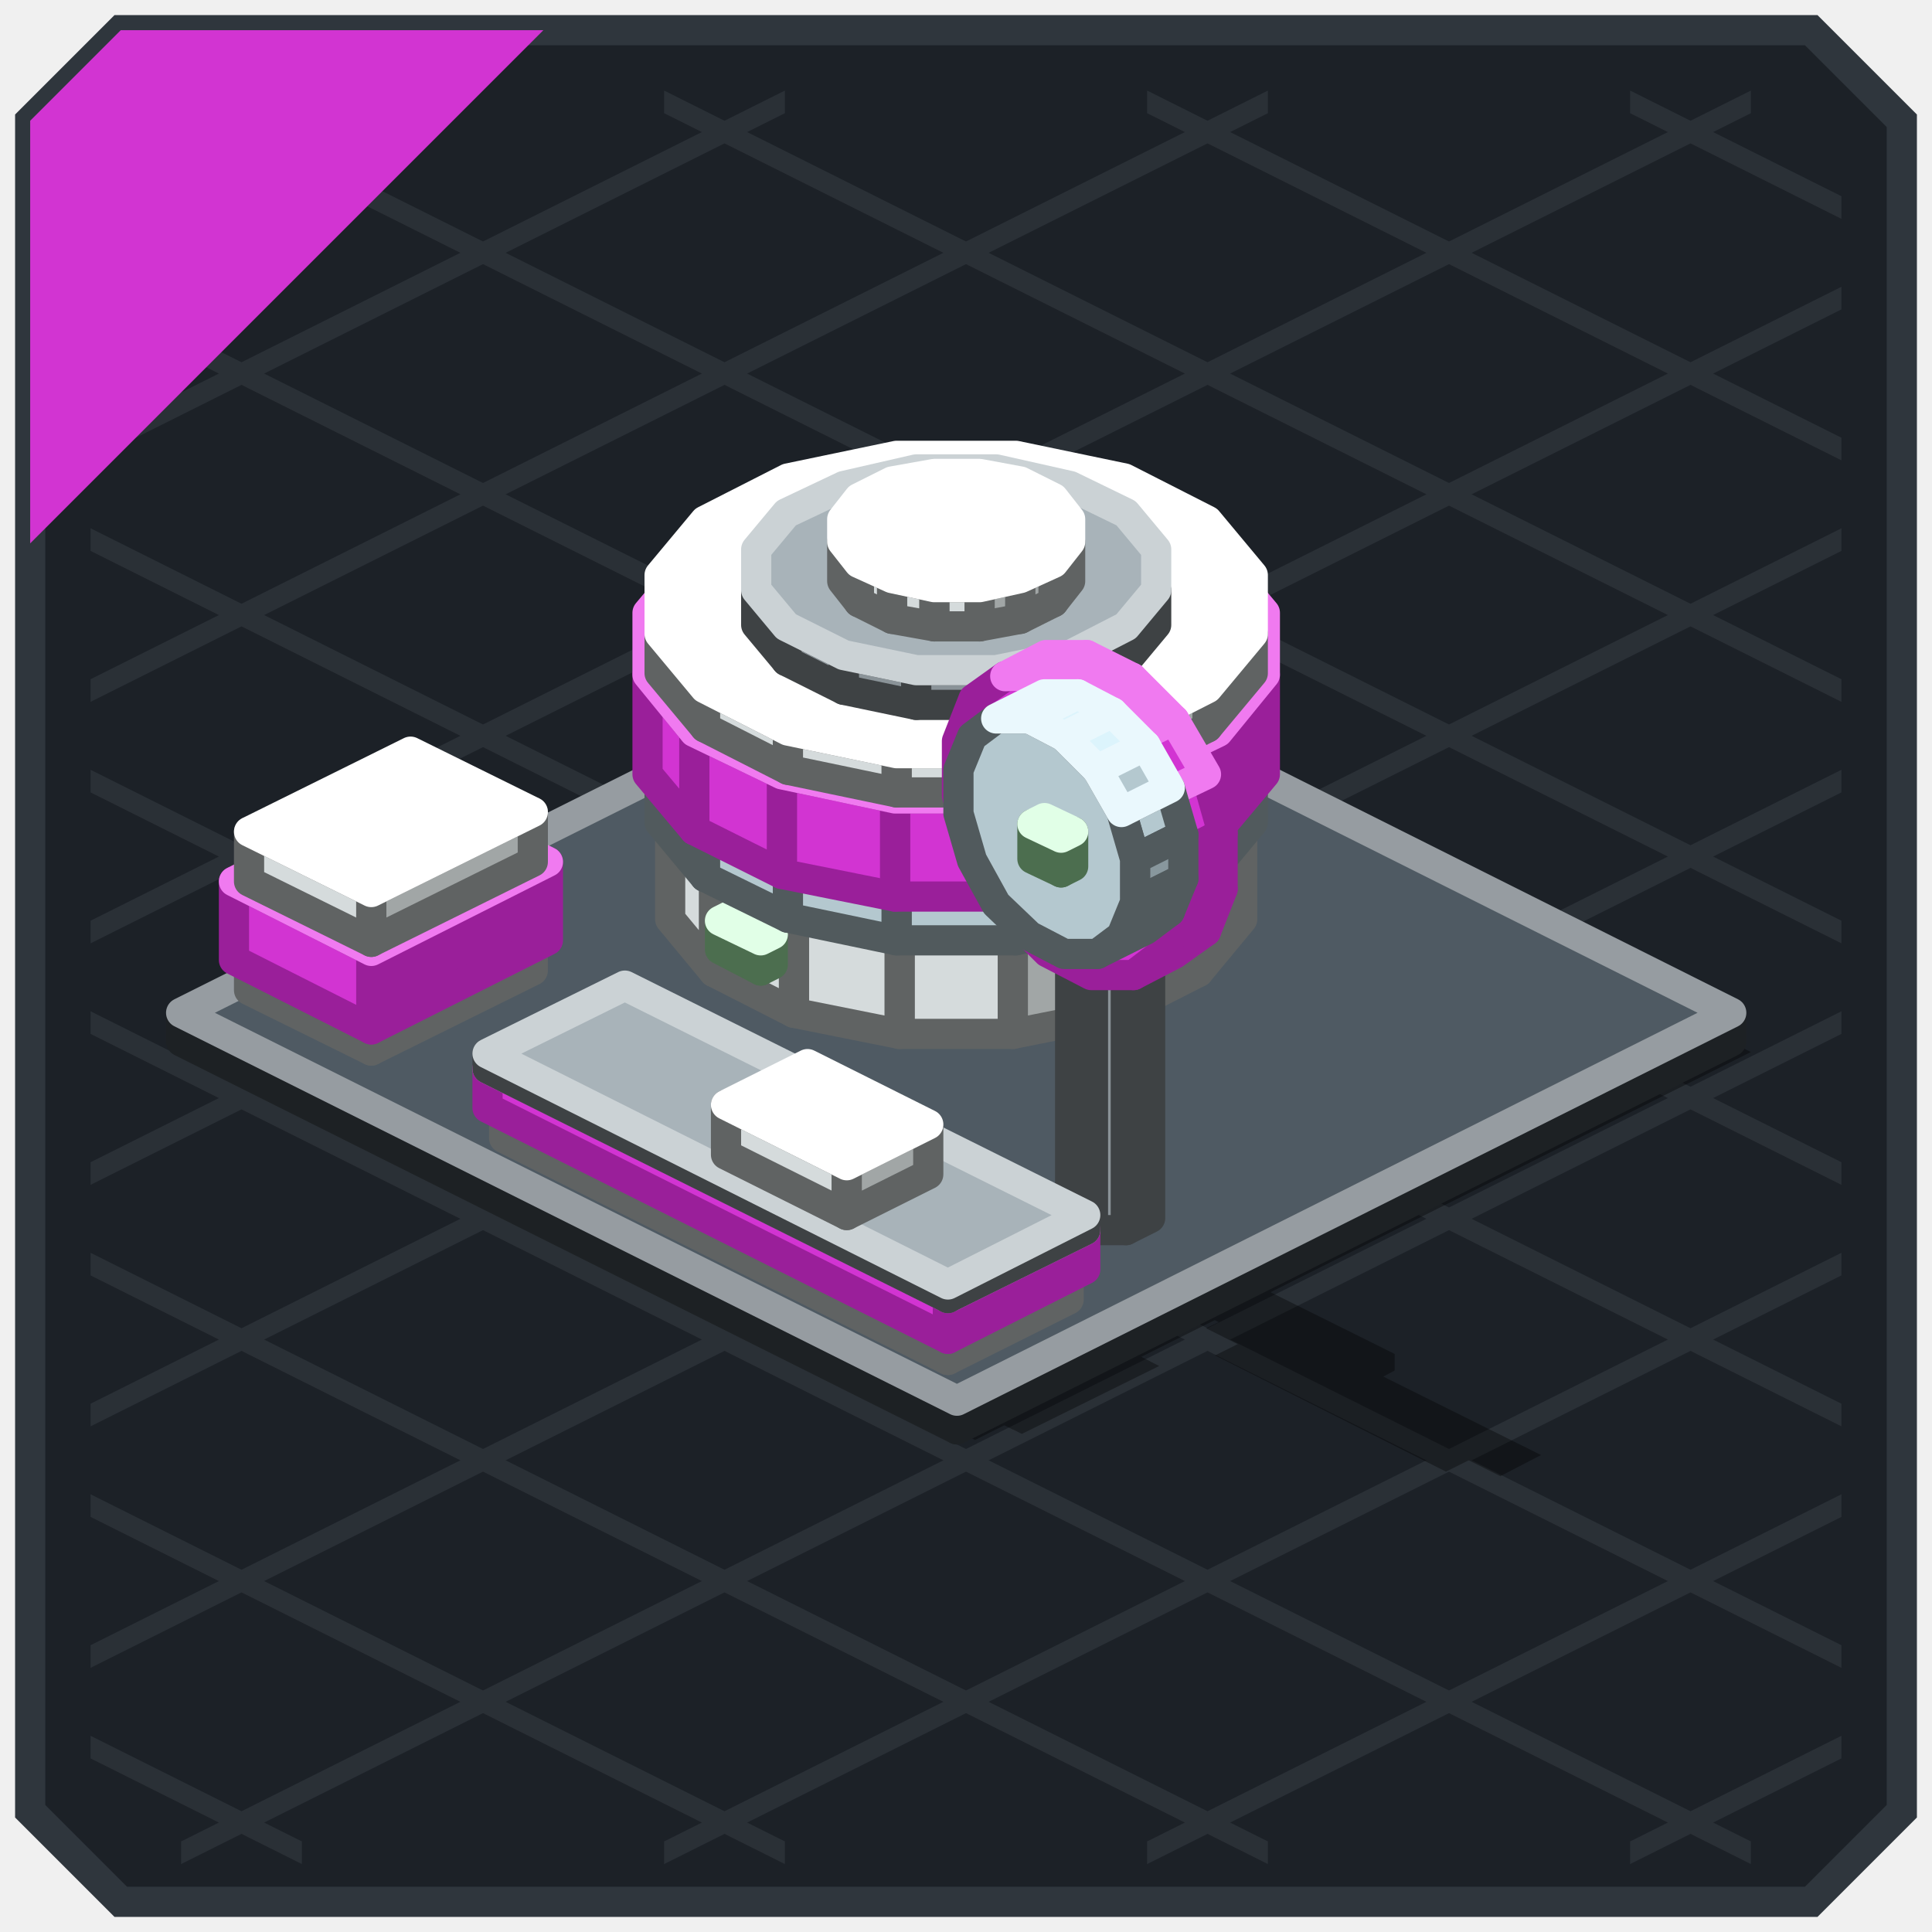
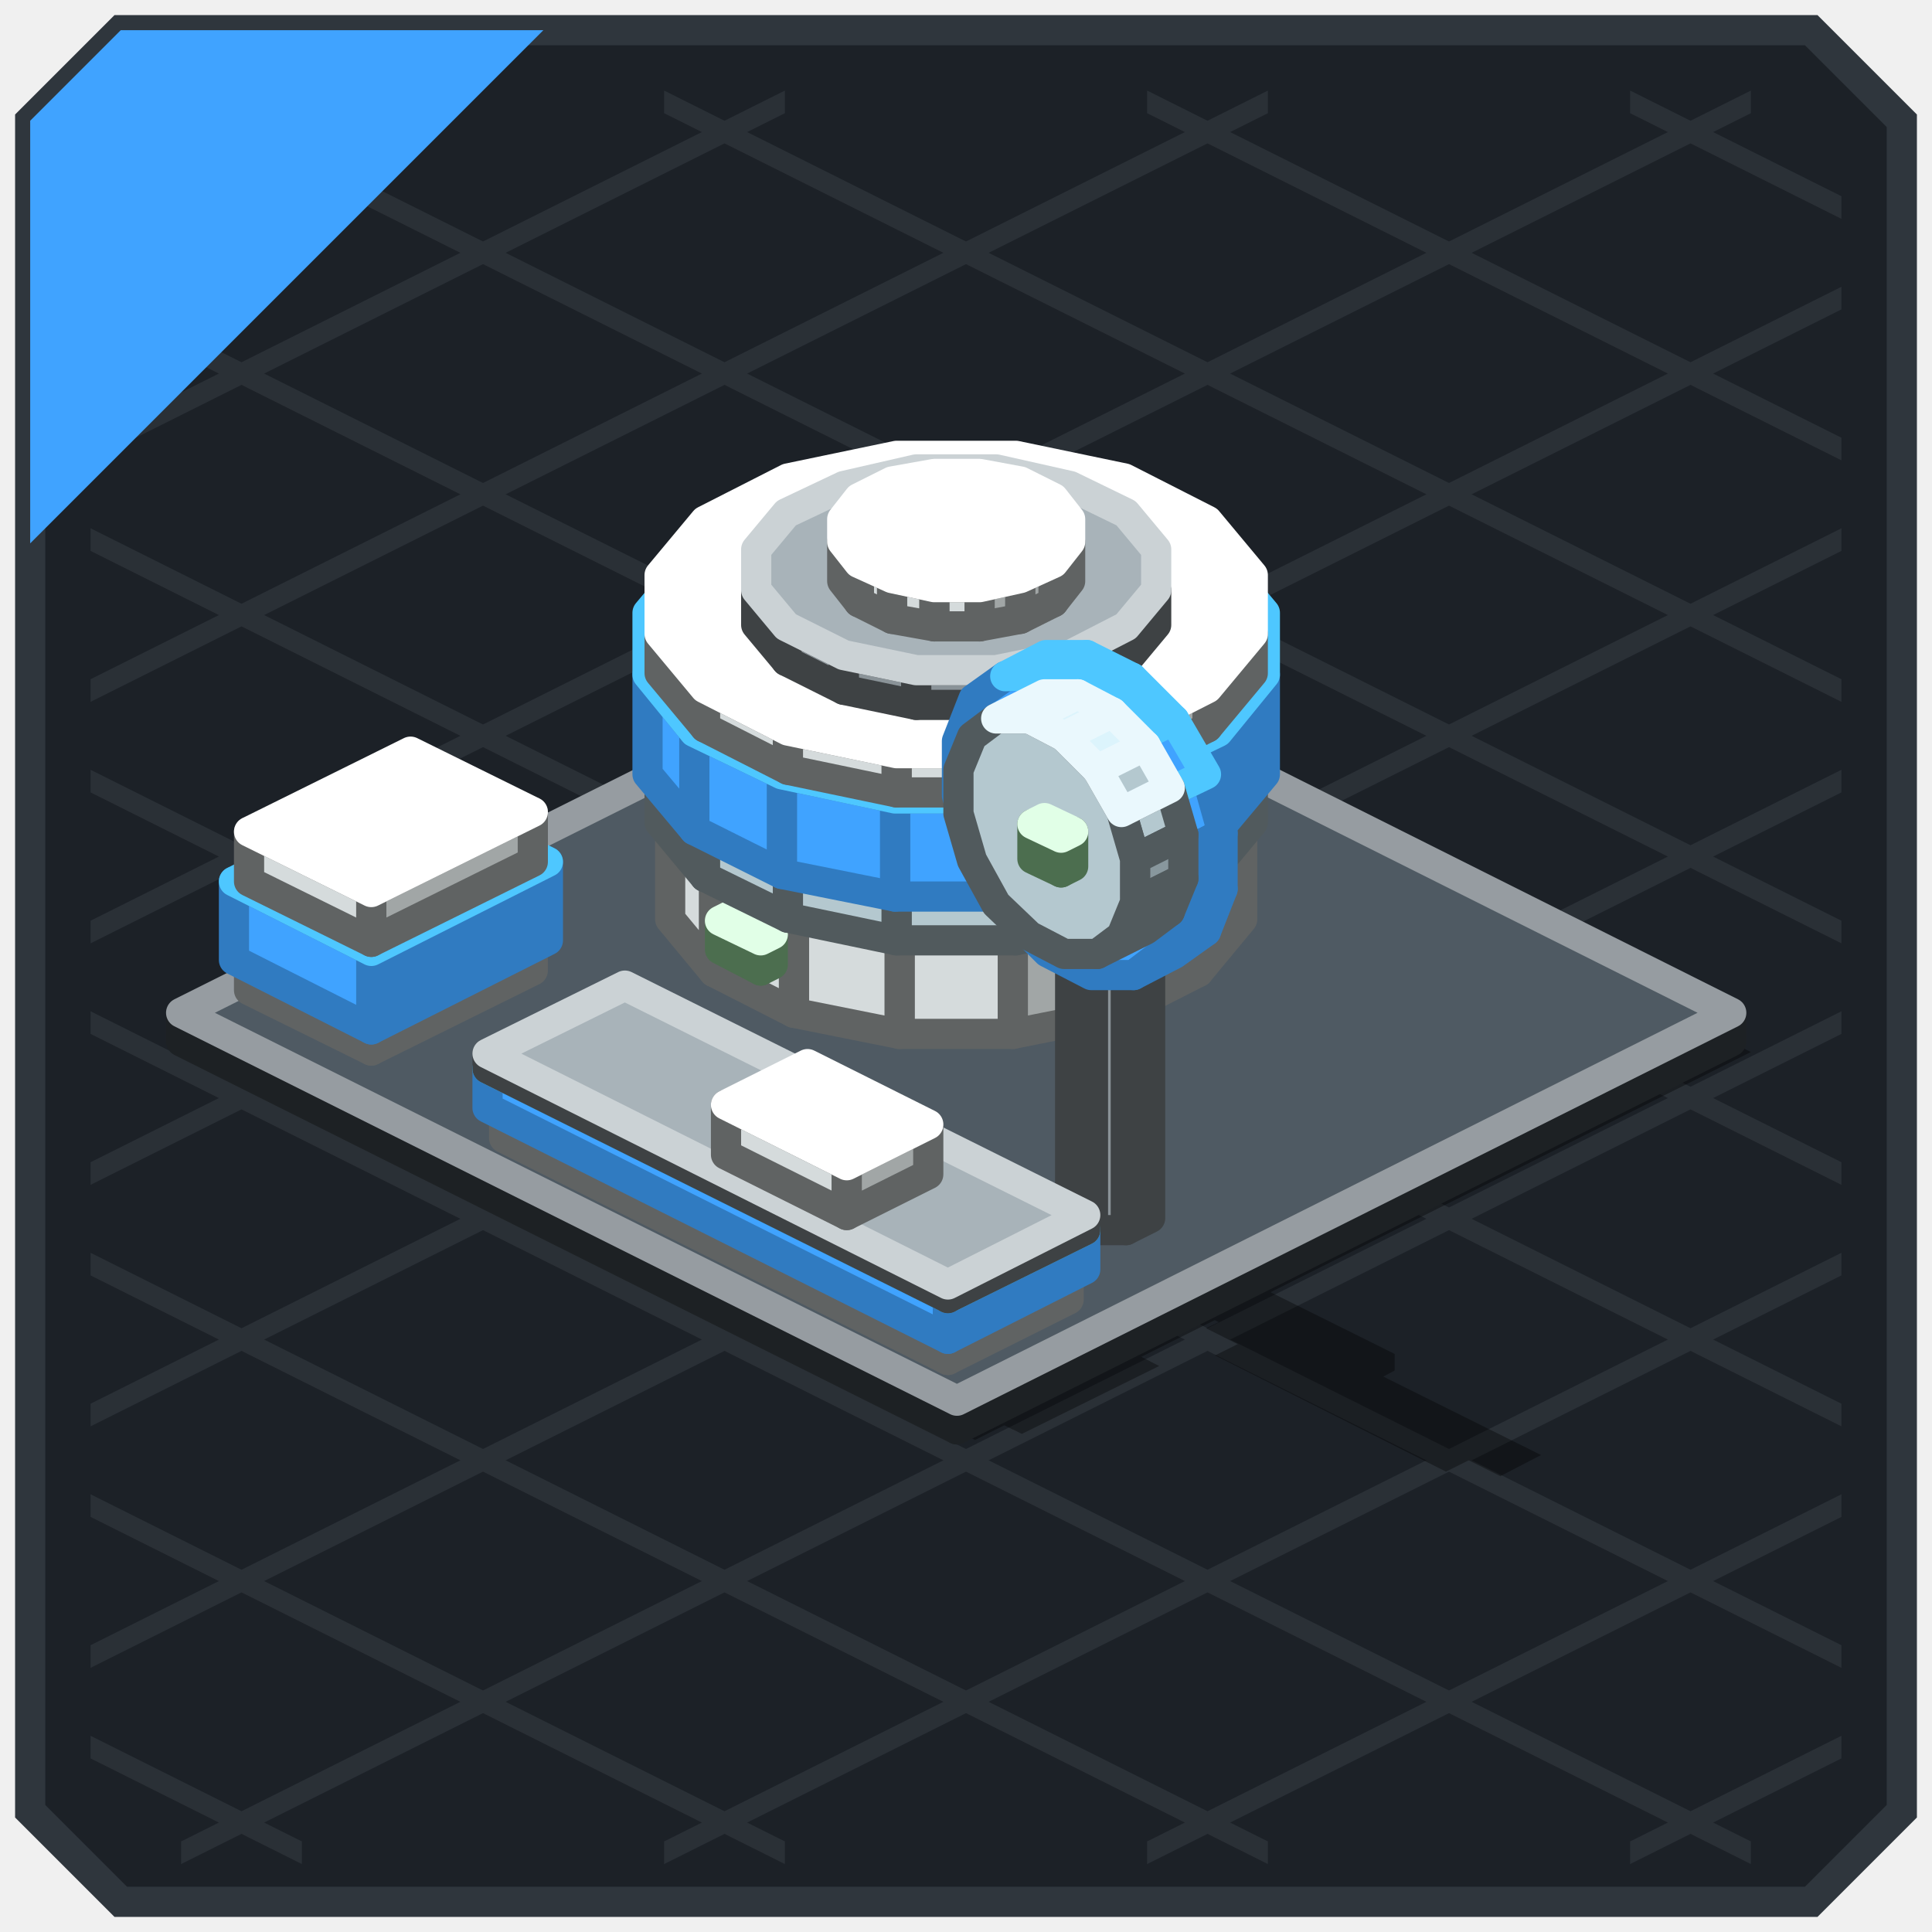
<svg xmlns="http://www.w3.org/2000/svg" width="128" height="128" viewBox="0 0 128 128">
  <g stroke-width="2">
    <polygon points="8,2 120,2 126,8 126,120 120,126 8,126 2,120 2,8" fill="#1C2127" stroke="#2F363D" />
  </g>
  <g>
    <polygon points="108,6 122,13 122,14.5 108,7.5" fill="#2A3036" />
    <polygon points="76,6 122,29 122,30.5 76,7.5" fill="#2A3036" />
    <polygon points="44,6 122,45 122,46.5 44,7.5" fill="#2A3036" />
    <polygon points="12,6 122,61 122,62.5 12,7.5" fill="#2A3036" />
    <polygon points="6,19 122,77 122,78.5 6,20.5" fill="#2A3036" />
    <polygon points="6,35 122,93 122,94.5 6,36.5" fill="#2A3036" />
    <polygon points="6,51 122,109 122,110.5 6,52.5" fill="#2A3036" />
    <polygon points="6,67 116,122 116,123.5 6,68.5" fill="#2A3036" />
    <polygon points="6,83 84,122 84,123.5 6,84.5" fill="#2A3036" />
    <polygon points="6,99 52,122 52,123.5 6,100.5" fill="#2A3036" />
    <polygon points="6,115 20,122 20,123.5 6,116.5" fill="#2A3036" />
    <polygon points="6,13 20,6 20,7.5 6,14.5" fill="#2A3036" />
    <polygon points="6,29 52,6 52,7.5 6,30.5" fill="#2A3036" />
    <polygon points="6,45 84,6 84,7.5 6,46.5" fill="#2A3036" />
    <polygon points="6,61 116,6 116,7.5 6,62.5" fill="#2A3036" />
    <polygon points="6,77 122,19 122,20.5 6,78.5" fill="#2A3036" />
    <polygon points="6,93 122,35 122,36.5 6,94.5" fill="#2A3036" />
    <polygon points="6,109 122,51 122,52.5 6,110.5" fill="#2A3036" />
    <polygon points="12,122 122,67 122,68.5 12,123.5" fill="#2A3036" />
    <polygon points="44,122 122,83 122,84.5 44,123.5" fill="#2A3036" />
    <polygon points="76,122 122,99 122,100.5 76,123.5" fill="#2A3036" />
    <polygon points="108,122 122,115 122,116.5 108,123.5" fill="#2A3036" />
  </g>
  <g>
-     <polygon points="8,2 36,2 2,36 2,8" fill="#D234D2" />
+     <polygon points="8,2 36,2 2,36 2,8" fill="#40A3FF" />
  </g>
  <g opacity="0.35">
    <polygon points="63.4,43.4 116,69.7 64.6,95.4 12,69" fill="#000000" />
    <polygon points="53.9,53.6 60.9,52.2 68.4,52.2 75.4,53.6 85,58.4 87.8,61.9 87.8,65.7 85,69.2 79.6,71.8 72.7,73.3 65.2,73.3 58.2,71.8 48.6,67 45.7,63.5 45.7,59.8 48.6,56.3" fill="#000000" />
    <polygon points="57.8,55.5 65,54 72.8,54 80.1,55.5 87.7,59.3 90.7,62.9 90.7,66.8 87.7,70.4 82.2,73.2 75,74.7 67.1,74.7 59.9,73.2 52.2,69.4 49.3,65.8 49.3,61.8 52.2,58.2" fill="#000000" />
    <polygon points="59.5,56.2 67,54.7 75.1,54.7 82.6,56.2 92.7,61.2 95.8,65 95.8,69 92.7,72.8 86.9,75.7 79.4,77.2 71.3,77.2 63.8,75.7 53.7,70.7 50.6,66.9 50.6,62.8 53.7,59.1" fill="#000000" />
    <polygon points="64.2,58.7 71.4,57.2 79.3,57.2 86.5,58.7 93.7,62.3 96.7,65.9 96.7,69.8 93.7,73.4 88.2,76.2 81,77.7 73.1,77.7 65.9,76.2 58.7,72.6 55.7,69 55.7,65.1 58.7,61.4" fill="#000000" />
    <polygon points="69.6,62.3 74.4,61.3 79.7,61.3 84.6,62.3 89.8,64.9 91.8,67.3 91.8,69.9 89.8,72.4 86.1,74.2 81.2,75.2 75.9,75.2 71.1,74.2 65.8,71.6 63.8,69.2 63.8,66.6 65.8,64.1" fill="#000000" />
    <polygon points="74.3,65.4 77,64.8 80.1,64.8 82.8,65.4 86.7,67.3 87.8,68.7 87.8,70.2 86.7,71.6 84.5,72.7 81.8,73.3 78.8,73.3 76,72.7 72.1,70.8 71,69.4 71,67.9 72.1,66.5" fill="#000000" />
    <polygon points="51.5,68.6 55.5,70.6 54.7,71 50.7,69" fill="#000000" />
    <polygon points="42.7,74 73.4,89.3 65.4,93.3 34.7,78" fill="#000000" />
    <polygon points="44,74.1 76.2,90.2 67.1,94.7 34.9,78.6" fill="#000000" />
    <polygon points="45.7,74.9 76.8,90.5 67.7,95 36.6,79.5" fill="#000000" />
    <polygon points="73.7,81.5 75.9,81.5 92.4,89.7 92.4,90.8 90.9,91.6 88.7,91.6 72.2,83.3 72.2,82.2" fill="#000000" />
    <polygon points="82.6,86.7 102.1,96.4 99.4,97.8 79.9,88" fill="#000000" />
    <polygon points="83.7,88.2 99,95.9 95.8,97.5 80.5,89.8" fill="#000000" />
    <polygon points="86.8,92.1 90.2,93.8 89.4,94.2 86,92.5" fill="#000000" />
    <polygon points="58,82.9 68.1,88 62.8,90.7 52.6,85.6" fill="#000000" />
    <polygon points="28.5,62.9 37.8,67.5 27.1,72.9 17.8,68.2" fill="#000000" />
    <polygon points="29.8,63 42.3,69.2 30.6,75.1 18,68.9" fill="#000000" />
    <polygon points="33.2,65.2 43.4,70.3 32.7,75.7 22.5,70.6" fill="#000000" />
  </g>
  <g stroke-width="2" stroke-linejoin="round">
    <polygon points="63.4,94.7 12,69 12,67.1 63.4,92.8" fill="#414A51" stroke="#1D2124" />
    <polygon points="114.7,69 63.4,94.7 63.4,92.8 114.7,67.1" fill="#31383D" stroke="#1D2124" />
    <polygon points="63.4,92.8 12,67.1 63.4,41.4 114.7,67.1" fill="#4F5A63" stroke="#969CA1" />
    <polygon points="74.1,67.1 67.1,68.5 67.1,62 74.1,60.5" fill="#A1A6A6" stroke="#606363" />
    <polygon points="67.1,68.5 59.6,68.5 59.6,62 67.1,62" fill="#D5DBDC" stroke="#606363" />
    <polygon points="59.6,68.5 52.6,67.1 52.6,60.5 59.6,62" fill="#D5DBDC" stroke="#606363" />
    <polygon points="52.6,67.1 47.3,64.4 47.3,57.9 52.6,60.5" fill="#D5DBDC" stroke="#606363" />
    <polygon points="47.3,64.4 44.4,60.9 44.4,54.4 47.3,57.9" fill="#D5DBDC" stroke="#606363" />
    <polygon points="82.3,60.9 79.4,64.4 79.4,57.9 82.3,54.4" fill="#A1A6A6" stroke="#606363" />
    <polygon points="79.4,64.4 74.1,67.1 74.1,60.5 79.4,57.9" fill="#A1A6A6" stroke="#606363" />
    <polygon points="74.1,60.5 67.1,62 59.6,62 52.6,60.5 47.3,57.9 44.4,54.4 44.4,50.6 47.3,47.1 52.6,44.5 59.6,43 67.1,43 74.1,44.5 79.4,47.1 82.3,50.6 82.3,54.4 79.4,57.9" fill="#FFFFFF" stroke="#FFFFFF" />
    <polygon points="24.6,69.6 16.5,65.6 16.5,63.6 24.6,67.7" fill="#D5DBDC" stroke="#606363" />
    <polygon points="35.3,64.3 24.6,69.6 24.6,67.7 35.3,62.3" fill="#A1A6A6" stroke="#606363" />
    <polygon points="24.6,67.7 16.5,63.6 27.2,58.3 35.3,62.3" fill="#FFFFFF" stroke="#FFFFFF" />
    <polygon points="50.4,64.3 47.7,62.9 47.7,61 50.4,62.3" fill="#A8F5B0" stroke="#4C6E4F" />
    <polygon points="51.2,63.9 50.4,64.3 50.4,62.3 51.2,61.9" fill="#7FB985" stroke="#4C6E4F" />
    <polygon points="50.4,62.3 47.7,61 48.5,60.6 51.2,61.9" fill="#CDFFD7" stroke="#E1FFE7" />
    <polygon points="74.5,60.8 67.3,62.3 67.3,59.1 74.5,57.6" fill="#88979D" stroke="#515A5D" />
    <polygon points="67.3,62.3 59.4,62.3 59.4,59.1 67.3,59.1" fill="#B4C8CF" stroke="#515A5D" />
    <polygon points="59.4,62.3 52.2,60.8 52.2,57.6 59.4,59.1" fill="#B4C8CF" stroke="#515A5D" />
    <polygon points="52.2,60.8 46.7,58.1 46.7,54.8 52.2,57.6" fill="#B4C8CF" stroke="#515A5D" />
    <polygon points="46.7,58.1 43.7,54.5 43.7,51.2 46.7,54.8" fill="#B4C8CF" stroke="#515A5D" />
    <polygon points="83,54.5 80,58.1 80,54.8 83,51.2" fill="#88979D" stroke="#515A5D" />
    <polygon points="80,58.1 74.5,60.8 74.5,57.6 80,54.8" fill="#88979D" stroke="#515A5D" />
    <polygon points="74.5,57.6 67.3,59.1 59.4,59.1 52.2,57.6 46.7,54.8 43.7,51.2 43.7,47.3 46.7,43.7 52.2,40.9 59.4,39.4 67.3,39.4 74.5,40.9 80,43.7 83,47.3 83,51.2 80,54.8" fill="#DCF4FC" stroke="#EAF8FD" />
-     <polygon points="74.9,57.9 67.4,59.4 67.4,52.9 74.9,51.3" fill="#9A1F9A" stroke="#9A1F9A" />
-     <polygon points="67.4,59.4 59.3,59.4 59.3,52.9 67.4,52.9" fill="#D234D2" stroke="#9A1F9A" />
-     <polygon points="59.3,59.4 51.8,57.9 51.8,51.3 59.3,52.9" fill="#D234D2" stroke="#9A1F9A" />
-     <polygon points="51.8,57.9 46,55 46,48.5 51.8,51.3" fill="#D234D2" stroke="#9A1F9A" />
-     <polygon points="46,55 42.9,51.3 42.9,44.7 46,48.5" fill="#D234D2" stroke="#9A1F9A" />
-     <polygon points="83.8,51.3 80.7,55 80.7,48.5 83.8,44.7" fill="#9A1F9A" stroke="#9A1F9A" />
-     <polygon points="80.7,55 74.9,57.9 74.9,51.3 80.7,48.5" fill="#9A1F9A" stroke="#9A1F9A" />
-     <polygon points="74.9,51.3 67.4,52.9 59.3,52.9 51.8,51.3 46,48.5 42.9,44.7 42.9,40.6 46,36.9 51.8,34 59.3,32.5 67.4,32.5 74.9,34 80.7,36.9 83.8,40.6 83.8,44.7 80.7,48.5" fill="#F07AF0" stroke="#F07AF0" />
+     <polygon points="74.9,57.9 67.4,59.4 67.4,52.9 74.9,51.3" fill="#307BC1" stroke="#307BC1" />
+     <polygon points="67.4,59.4 59.3,59.4 59.3,52.9 67.4,52.9" fill="#40A3FF" stroke="#307BC1" />
+     <polygon points="59.3,59.4 51.8,57.9 51.8,51.3 59.3,52.9" fill="#40A3FF" stroke="#307BC1" />
+     <polygon points="51.8,57.9 46,55 46,48.5 51.8,51.3" fill="#40A3FF" stroke="#307BC1" />
+     <polygon points="46,55 42.9,51.3 42.9,44.7 46,48.5" fill="#40A3FF" stroke="#307BC1" />
+     <polygon points="83.8,51.3 80.7,55 80.7,48.5 83.8,44.7" fill="#307BC1" stroke="#307BC1" />
+     <polygon points="80.7,55 74.9,57.9 74.9,51.3 80.7,48.5" fill="#307BC1" stroke="#307BC1" />
+     <polygon points="74.9,51.3 67.4,52.9 59.3,52.9 51.8,51.3 46,48.5 42.9,44.7 42.9,40.6 46,36.9 51.8,34 59.3,32.5 67.4,32.5 74.9,34 80.7,36.9 83.8,40.6 83.8,44.7 80.7,48.5" fill="#4EC7FF" stroke="#4EC7FF" />
    <polygon points="74.5,51 67.3,52.5 67.3,49.9 74.5,48.4" fill="#A1A6A6" stroke="#606363" />
    <polygon points="67.3,52.5 59.4,52.5 59.4,49.9 67.3,49.9" fill="#D5DBDC" stroke="#606363" />
    <polygon points="59.4,52.5 52.2,51 52.2,48.4 59.4,49.9" fill="#D5DBDC" stroke="#606363" />
    <polygon points="52.2,51 46.7,48.2 46.7,45.6 52.2,48.4" fill="#D5DBDC" stroke="#606363" />
    <polygon points="46.7,48.2 43.7,44.6 43.7,42 46.7,45.6" fill="#D5DBDC" stroke="#606363" />
    <polygon points="83,44.6 80,48.2 80,45.6 83,42" fill="#A1A6A6" stroke="#606363" />
    <polygon points="80,48.2 74.5,51 74.5,48.4 80,45.6" fill="#A1A6A6" stroke="#606363" />
    <polygon points="74.5,48.4 67.3,49.9 59.4,49.9 52.2,48.4 46.7,45.6 43.7,42 43.7,38.1 46.7,34.5 52.2,31.7 59.4,30.2 67.3,30.2 74.5,31.7 80,34.5 83,38.1 83,42 80,45.6" fill="#FFFFFF" stroke="#FFFFFF" />
    <polygon points="70.9,45.7 66,46.7 66,44.4 70.9,43.4" fill="#686F73" stroke="#3E4244" />
    <polygon points="66,46.7 60.7,46.7 60.7,44.4 66,44.4" fill="#8A9398" stroke="#3E4244" />
    <polygon points="60.7,46.7 55.9,45.7 55.9,43.4 60.7,44.4" fill="#8A9398" stroke="#3E4244" />
    <polygon points="55.9,45.7 52.1,43.8 52.1,41.5 55.9,43.4" fill="#8A9398" stroke="#3E4244" />
    <polygon points="52.1,43.8 50.1,41.4 50.1,39.1 52.1,41.5" fill="#8A9398" stroke="#3E4244" />
    <polygon points="76.6,41.4 74.6,43.8 74.6,41.5 76.6,39.1" fill="#686F73" stroke="#3E4244" />
    <polygon points="74.6,43.8 70.9,45.7 70.9,43.4 74.6,41.5" fill="#686F73" stroke="#3E4244" />
    <polygon points="70.9,43.4 66,44.4 60.7,44.4 55.9,43.4 52.1,41.5 50.1,39.1 50.1,36.4 52.1,34 55.9,32.2 60.7,31.1 66,31.1 70.9,32.2 74.6,34 76.6,36.4 76.6,39.1 74.6,41.5" fill="#A8B3B9" stroke="#CBD2D5" />
-     <polygon points="24.6,68.2 15.5,63.6 15.5,58.4 24.6,63" fill="#D234D2" stroke="#9A1F9A" />
-     <polygon points="36.3,62.3 24.6,68.2 24.6,63 36.3,57.1" fill="#9A1F9A" stroke="#9A1F9A" />
-     <polygon points="24.6,63 15.5,58.4 27.2,52.5 36.3,57.1" fill="#F07AF0" stroke="#F07AF0" />
+     <polygon points="24.6,68.2 15.5,63.6 15.5,58.4 24.6,63" fill="#40A3FF" stroke="#307BC1" />
+     <polygon points="36.3,62.3 24.6,68.2 24.6,63 36.3,57.1" fill="#307BC1" stroke="#307BC1" />
+     <polygon points="24.6,63 15.5,58.4 27.2,52.5 36.3,57.1" fill="#4EC7FF" stroke="#4EC7FF" />
    <polygon points="67.6,41 64.9,41.5 64.9,38.9 67.6,38.3" fill="#A1A6A6" stroke="#606363" />
    <polygon points="64.9,41.5 61.9,41.5 61.9,38.9 64.9,38.9" fill="#D5DBDC" stroke="#606363" />
    <polygon points="61.9,41.5 59.1,41 59.1,38.3 61.9,38.9" fill="#D5DBDC" stroke="#606363" />
    <polygon points="59.1,41 56.9,39.9 56.9,37.3 59.1,38.3" fill="#D5DBDC" stroke="#606363" />
    <polygon points="56.9,39.9 55.8,38.5 55.8,35.9 56.9,37.3" fill="#D5DBDC" stroke="#606363" />
    <polygon points="70.9,38.5 69.8,39.9 69.8,37.3 70.9,35.9" fill="#A1A6A6" stroke="#606363" />
    <polygon points="69.8,39.9 67.6,41 67.6,38.3 69.8,37.3" fill="#A1A6A6" stroke="#606363" />
    <polygon points="67.6,38.3 64.9,38.9 61.9,38.9 59.1,38.3 56.9,37.3 55.8,35.9 55.8,34.4 56.9,33 59.1,31.9 61.9,31.4 64.9,31.4 67.6,31.9 69.8,33 70.9,34.4 70.9,35.9 69.8,37.3" fill="#FFFFFF" stroke="#FFFFFF" />
    <polygon points="24.6,62.4 16.5,58.4 16.5,55.1 24.6,59.1" fill="#D5DBDC" stroke="#606363" />
    <polygon points="35.3,57.1 24.6,62.4 24.6,59.1 35.3,53.8" fill="#A1A6A6" stroke="#606363" />
    <polygon points="24.6,59.1 16.5,55.1 27.2,49.8 35.3,53.8" fill="#FFFFFF" stroke="#FFFFFF" />
    <polygon points="74.6,81.5 72.4,81.5 72.4,58.6 74.6,58.6" fill="#8A9398" stroke="#3E4244" />
    <polygon points="72.4,81.5 70.9,80.7 70.9,57.8 72.4,58.6" fill="#8A9398" stroke="#3E4244" />
    <polygon points="76.2,80.7 74.6,81.5 74.6,58.6 76.2,57.8" fill="#686F73" stroke="#3E4244" />
    <polygon points="74.6,58.6 72.4,58.6 70.9,57.8 70.9,56.7 72.4,55.9 74.6,55.9 76.2,56.7 76.2,57.8" fill="#A8B3B9" stroke="#CBD2D5" />
    <polygon points="62.8,90.1 33.4,75.4 33.4,73.4 62.8,88.1" fill="#D5DBDC" stroke="#606363" />
    <polygon points="70.8,86.1 62.8,90.1 62.8,88.1 70.8,84.1" fill="#A1A6A6" stroke="#606363" />
    <polygon points="62.8,88.1 33.4,73.4 41.4,69.4 70.8,84.1" fill="#FFFFFF" stroke="#FFFFFF" />
-     <polygon points="62.8,88.7 32.3,73.4 32.3,70.8 62.8,86" fill="#D234D2" stroke="#9A1F9A" />
-     <polygon points="71.9,84.1 62.8,88.7 62.8,86 71.9,81.5" fill="#9A1F9A" stroke="#9A1F9A" />
-     <polygon points="62.8,86 32.3,70.8 41.4,66.2 71.9,81.5" fill="#F07AF0" stroke="#F07AF0" />
+     <polygon points="62.8,88.7 32.3,73.4 32.3,70.8 62.8,86" fill="#40A3FF" stroke="#307BC1" />
+     <polygon points="71.9,84.1 62.8,88.7 62.8,86 71.9,81.5" fill="#307BC1" stroke="#307BC1" />
+     <polygon points="62.8,86 32.3,70.8 41.4,66.2 71.9,81.5" fill="#4EC7FF" stroke="#4EC7FF" />
    <polygon points="62.8,86 32.3,70.8 32.3,69.8 62.8,85.1" fill="#8A9398" stroke="#3E4244" />
    <polygon points="71.9,81.5 62.8,86 62.8,85.1 71.9,80.5" fill="#686F73" stroke="#3E4244" />
    <polygon points="62.8,85.1 32.3,69.8 41.4,65.3 71.9,80.5" fill="#A8B3B9" stroke="#CBD2D5" />
    <polygon points="56.1,80.5 48.1,76.5 48.1,73.2 56.1,77.2" fill="#D5DBDC" stroke="#606363" />
    <polygon points="61.5,77.8 56.1,80.5 56.1,77.2 61.5,74.5" fill="#A1A6A6" stroke="#606363" />
    <polygon points="56.1,77.2 48.1,73.2 53.5,70.5 61.5,74.5" fill="#FFFFFF" stroke="#FFFFFF" />
-     <polygon points="79.9,51.3 81,55.2 78.3,56.6 77.2,52.6" fill="#D234D2" stroke="#9A1F9A" />
-     <polygon points="81,55.2 81,58.9 78.3,60.2 78.3,56.6" fill="#9A1F9A" stroke="#9A1F9A" />
-     <polygon points="81,58.9 79.9,61.7 77.2,63 78.3,60.2" fill="#9A1F9A" stroke="#9A1F9A" />
-     <polygon points="79.9,61.7 77.8,63.2 75.1,64.6 77.2,63" fill="#9A1F9A" stroke="#9A1F9A" />
-     <polygon points="72.3,46.2 75.1,49 77.2,52.6 78.3,56.6 78.3,60.2 77.2,63 75.1,64.6 72.3,64.6 69.4,63.1 66.6,60.3 64.5,56.7 63.4,52.7 63.4,49.1 64.5,46.3 66.6,44.8 69.4,44.7" fill="#D234D2" stroke="#9A1F9A" />
-     <polygon points="75,44.9 77.8,47.7 75.1,49 72.3,46.2" fill="#F07AF0" stroke="#F07AF0" />
-     <polygon points="77.8,47.7 79.9,51.3 77.2,52.6 75.1,49" fill="#D234D2" stroke="#F07AF0" />
-     <polygon points="69.3,43.4 72,43.4 69.4,44.7 66.6,44.8" fill="#F07AF0" stroke="#F07AF0" />
-     <polygon points="72,43.4 75,44.9 72.3,46.2 69.4,44.7" fill="#F07AF0" stroke="#F07AF0" />
+     <polygon points="79.9,51.3 81,55.2 78.3,56.6 77.2,52.6" fill="#40A3FF" stroke="#307BC1" />
+     <polygon points="81,55.2 81,58.9 78.3,60.2 78.3,56.6" fill="#307BC1" stroke="#307BC1" />
+     <polygon points="81,58.9 79.9,61.7 77.2,63 78.3,60.2" fill="#307BC1" stroke="#307BC1" />
+     <polygon points="79.9,61.7 77.8,63.2 75.1,64.6 77.2,63" fill="#307BC1" stroke="#307BC1" />
+     <polygon points="72.3,46.2 75.1,49 77.2,52.6 78.3,56.6 78.3,60.2 77.2,63 75.1,64.6 72.3,64.6 69.4,63.1 66.6,60.3 64.5,56.7 63.4,52.7 63.4,49.1 64.5,46.3 66.6,44.8 69.4,44.7" fill="#40A3FF" stroke="#307BC1" />
+     <polygon points="75,44.9 77.8,47.7 75.1,49 72.3,46.2" fill="#4EC7FF" stroke="#4EC7FF" />
+     <polygon points="77.8,47.7 79.9,51.3 77.2,52.6 75.1,49" fill="#40A3FF" stroke="#4EC7FF" />
+     <polygon points="69.3,43.4 72,43.4 69.4,44.7 66.6,44.8" fill="#4EC7FF" stroke="#4EC7FF" />
+     <polygon points="72,43.4 75,44.9 72.3,46.2 69.4,44.7" fill="#4EC7FF" stroke="#4EC7FF" />
    <polygon points="77.5,52.2 78.4,55.3 75.2,56.9 74.3,53.8" fill="#B4C8CF" stroke="#515A5D" />
    <polygon points="78.4,55.3 78.4,58.2 75.2,59.8 75.2,56.9" fill="#88979D" stroke="#515A5D" />
    <polygon points="78.4,58.2 77.5,60.4 74.3,62 75.2,59.8" fill="#88979D" stroke="#515A5D" />
    <polygon points="77.5,60.4 75.9,61.6 72.7,63.2 74.3,62" fill="#88979D" stroke="#515A5D" />
    <polygon points="70.5,48.8 72.7,51 74.3,53.8 75.2,56.9 75.2,59.8 74.3,62 72.7,63.2 70.5,63.2 68.2,62 66,59.9 64.4,57 63.5,53.9 63.5,51 64.4,48.8 66,47.6 68.2,47.6" fill="#B4C8CF" stroke="#515A5D" />
    <polygon points="73.7,47.2 75.9,49.4 72.7,51 70.5,48.8" fill="#DCF4FC" stroke="#EAF8FD" />
    <polygon points="75.9,49.4 77.5,52.2 74.3,53.8 72.7,51" fill="#B4C8CF" stroke="#EAF8FD" />
    <polygon points="69.2,46 71.4,46 68.2,47.6 66,47.6" fill="#DCF4FC" stroke="#EAF8FD" />
    <polygon points="71.4,46 73.7,47.2 70.5,48.8 68.2,47.6" fill="#DCF4FC" stroke="#EAF8FD" />
    <polygon points="70.3,57.8 68.4,56.9 68.4,54.6 70.3,55.5" fill="#A8F5B0" stroke="#4C6E4F" />
    <polygon points="71.1,57.4 70.3,57.8 70.3,55.5 71.1,55.1" fill="#7FB985" stroke="#4C6E4F" />
    <polygon points="70.3,55.5 68.4,54.6 69.2,54.2 71.1,55.1" fill="#CDFFD7" stroke="#E1FFE7" />
  </g>
</svg>
